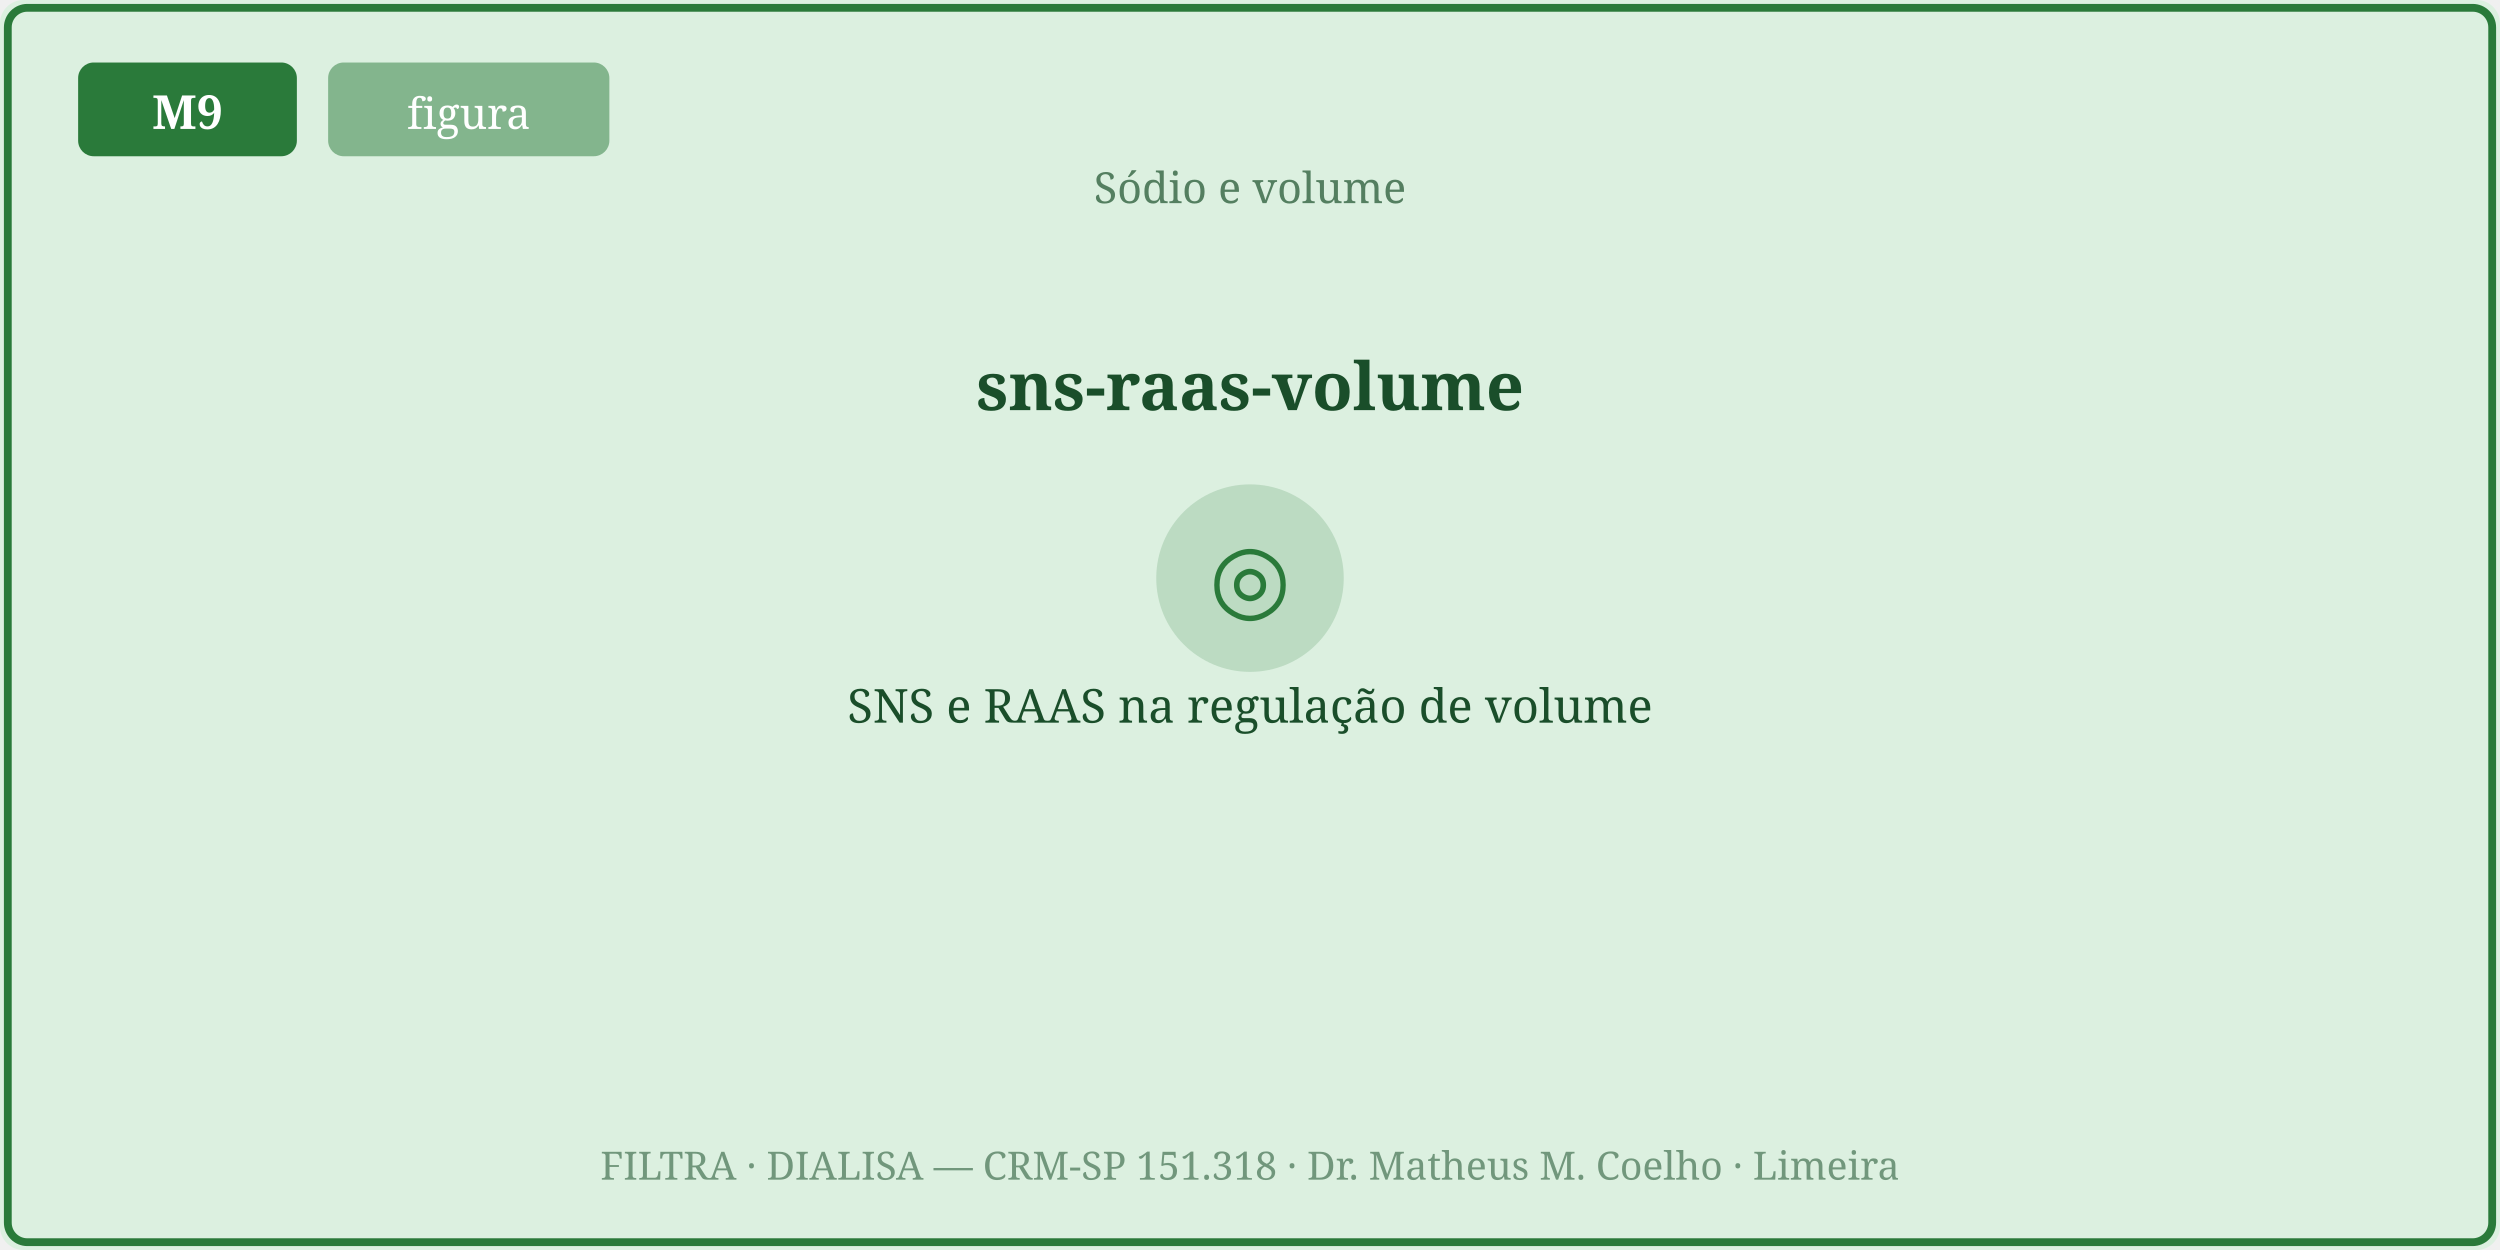
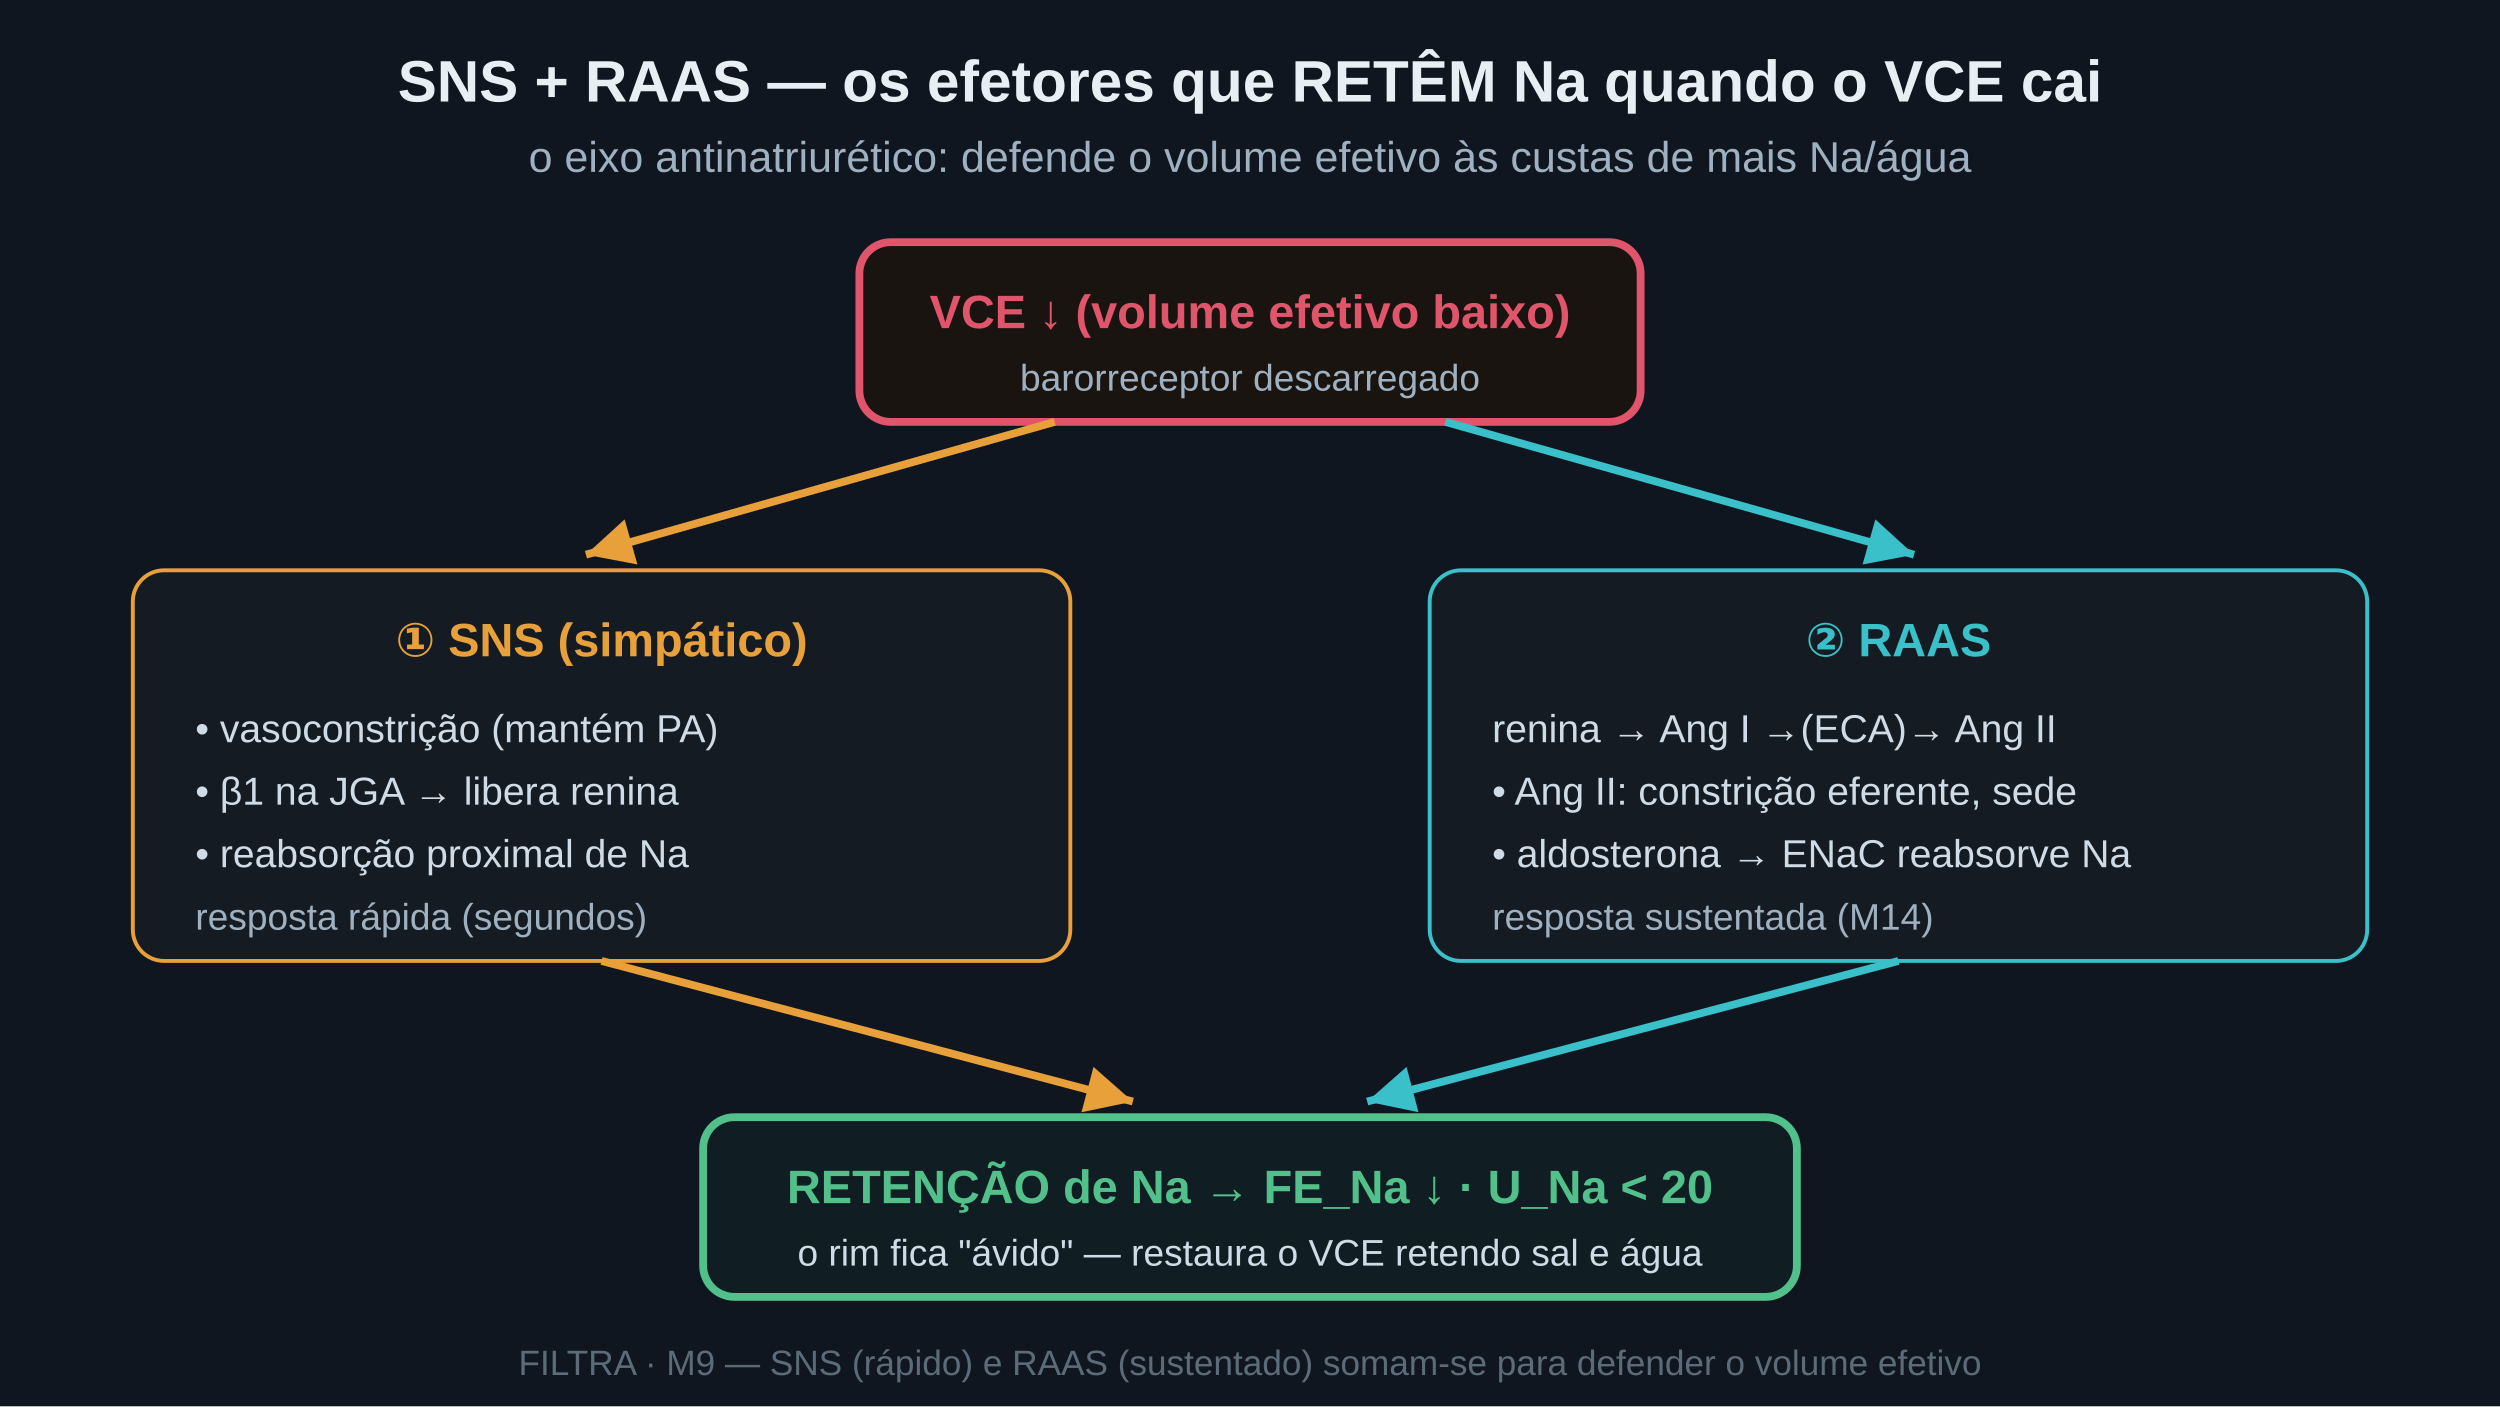
- <svg xmlns="http://www.w3.org/2000/svg" viewBox="0 0 640 320" font-family="Georgia,serif">
-   <rect width="640" height="320" fill="#dcf0e0" rx="6" />
-   <rect x="2" y="2" width="636" height="316" rx="5" fill="none" stroke="#2a7a3a" stroke-width="2" />
-   <rect x="20" y="16" width="56" height="24" rx="4" fill="#2a7a3a" />
-   <text x="48" y="33" text-anchor="middle" font-size="12" font-weight="bold" fill="white">M9</text>
-   <rect x="84" y="16" width="72" height="24" rx="4" fill="#2a7a3a" opacity="0.5" />
-   <text x="120" y="33" text-anchor="middle" font-size="11" fill="white">figura</text>
-   <text x="320" y="52" text-anchor="middle" font-size="11" fill="#1a4e2a" opacity="0.7">Sódio e volume</text>
-   <text x="320" y="105" text-anchor="middle" font-size="17" font-weight="bold" fill="#1a4e2a">sns-raas-volume</text>
-   <circle cx="320" cy="148" r="24" fill="#2a7a3a" opacity="0.18" />
-   <text x="320" y="156" text-anchor="middle" font-size="24" fill="#2a7a3a">◎</text>
-   <text x="320" y="185" text-anchor="middle" font-size="12" fill="#1a4e2a">SNS e RAAS na regulação de volume</text>
-   <text x="320" y="302" text-anchor="middle" font-size="10" fill="#1a4e2a" opacity="0.55">FILTRA · DIALISA — CRM-SP 151.318 · Dr. Matheus M. Coelho · Limeira</text>
+ <svg xmlns="http://www.w3.org/2000/svg" viewBox="0 0 640 360" font-family="system-ui,Segoe UI,Arial,sans-serif">
+   <rect width="640" height="360" fill="#0f1620" />
+   <text x="320" y="26" text-anchor="middle" font-size="15" font-weight="700" fill="#e7eef4">SNS + RAAS — os efetores que RETÊM Na quando o VCE cai</text>
+   <text x="320" y="44" text-anchor="middle" font-size="11" fill="#9fb1c0">o eixo antinatriurético: defende o volume efetivo às custas de mais Na/água</text>
+   <rect x="220" y="62" width="200" height="46" rx="8" fill="#1a1410" stroke="#e0556b" stroke-width="2" />
+   <text x="320" y="84" text-anchor="middle" font-size="12" font-weight="700" fill="#e0556b">VCE ↓ (volume efetivo baixo)</text>
+   <text x="320" y="100" text-anchor="middle" font-size="9.5" fill="#9fb1c0">barorreceptor descarregado</text>
+   <line x1="270" y1="108" x2="150" y2="142" stroke="#e8a13a" stroke-width="2" marker-end="url(#a)" />
+   <line x1="370" y1="108" x2="490" y2="142" stroke="#39c0c8" stroke-width="2" marker-end="url(#b)" />
+   <rect x="34" y="146" width="240" height="100" rx="8" fill="#141b22" stroke="#e8a13a" />
+   <text x="154" y="168" text-anchor="middle" font-size="12" font-weight="700" fill="#e8a13a">① SNS (simpático)</text>
+   <text x="50" y="190" font-size="10" fill="#cfdbe6">• vasoconstrição (mantém PA)</text>
+   <text x="50" y="206" font-size="10" fill="#cfdbe6">• β1 na JGA → libera renina</text>
+   <text x="50" y="222" font-size="10" fill="#cfdbe6">• reabsorção proximal de Na</text>
+   <text x="50" y="238" font-size="9.5" fill="#9fb1c0">resposta rápida (segundos)</text>
+   <rect x="366" y="146" width="240" height="100" rx="8" fill="#141b22" stroke="#39c0c8" />
+   <text x="486" y="168" text-anchor="middle" font-size="12" font-weight="700" fill="#39c0c8">② RAAS</text>
+   <text x="382" y="190" font-size="10" fill="#cfdbe6">renina → Ang I →(ECA)→ Ang II</text>
+   <text x="382" y="206" font-size="10" fill="#cfdbe6">• Ang II: constrição eferente, sede</text>
+   <text x="382" y="222" font-size="10" fill="#cfdbe6">• aldosterona → ENaC reabsorve Na</text>
+   <text x="382" y="238" font-size="9.5" fill="#9fb1c0">resposta sustentada (M14)</text>
+   <line x1="154" y1="246" x2="290" y2="282" stroke="#e8a13a" stroke-width="2" marker-end="url(#a)" />
+   <line x1="486" y1="246" x2="350" y2="282" stroke="#39c0c8" stroke-width="2" marker-end="url(#b)" />
+   <rect x="180" y="286" width="280" height="46" rx="8" fill="#101d22" stroke="#52c08a" stroke-width="2" />
+   <text x="320" y="308" text-anchor="middle" font-size="12" font-weight="700" fill="#52c08a">RETENÇÃO de Na → FE_Na ↓ · U_Na &lt; 20</text>
+   <text x="320" y="324" text-anchor="middle" font-size="9.5" fill="#cfdbe6">o rim fica "ávido" — restaura o VCE retendo sal e água</text>
+   <text x="320" y="352" text-anchor="middle" font-size="9" fill="#5b6b78">FILTRA · M9 — SNS (rápido) e RAAS (sustentado) somam-se para defender o volume efetivo</text>
+   <defs>
+     <marker id="a" markerWidth="8" markerHeight="8" refX="6" refY="3" orient="auto">
+       <path d="M0,0 L6,3 L0,6 Z" fill="#e8a13a" />
+     </marker>
+     <marker id="b" markerWidth="8" markerHeight="8" refX="6" refY="3" orient="auto">
+       <path d="M0,0 L6,3 L0,6 Z" fill="#39c0c8" />
+     </marker>
+   </defs>
</svg>
